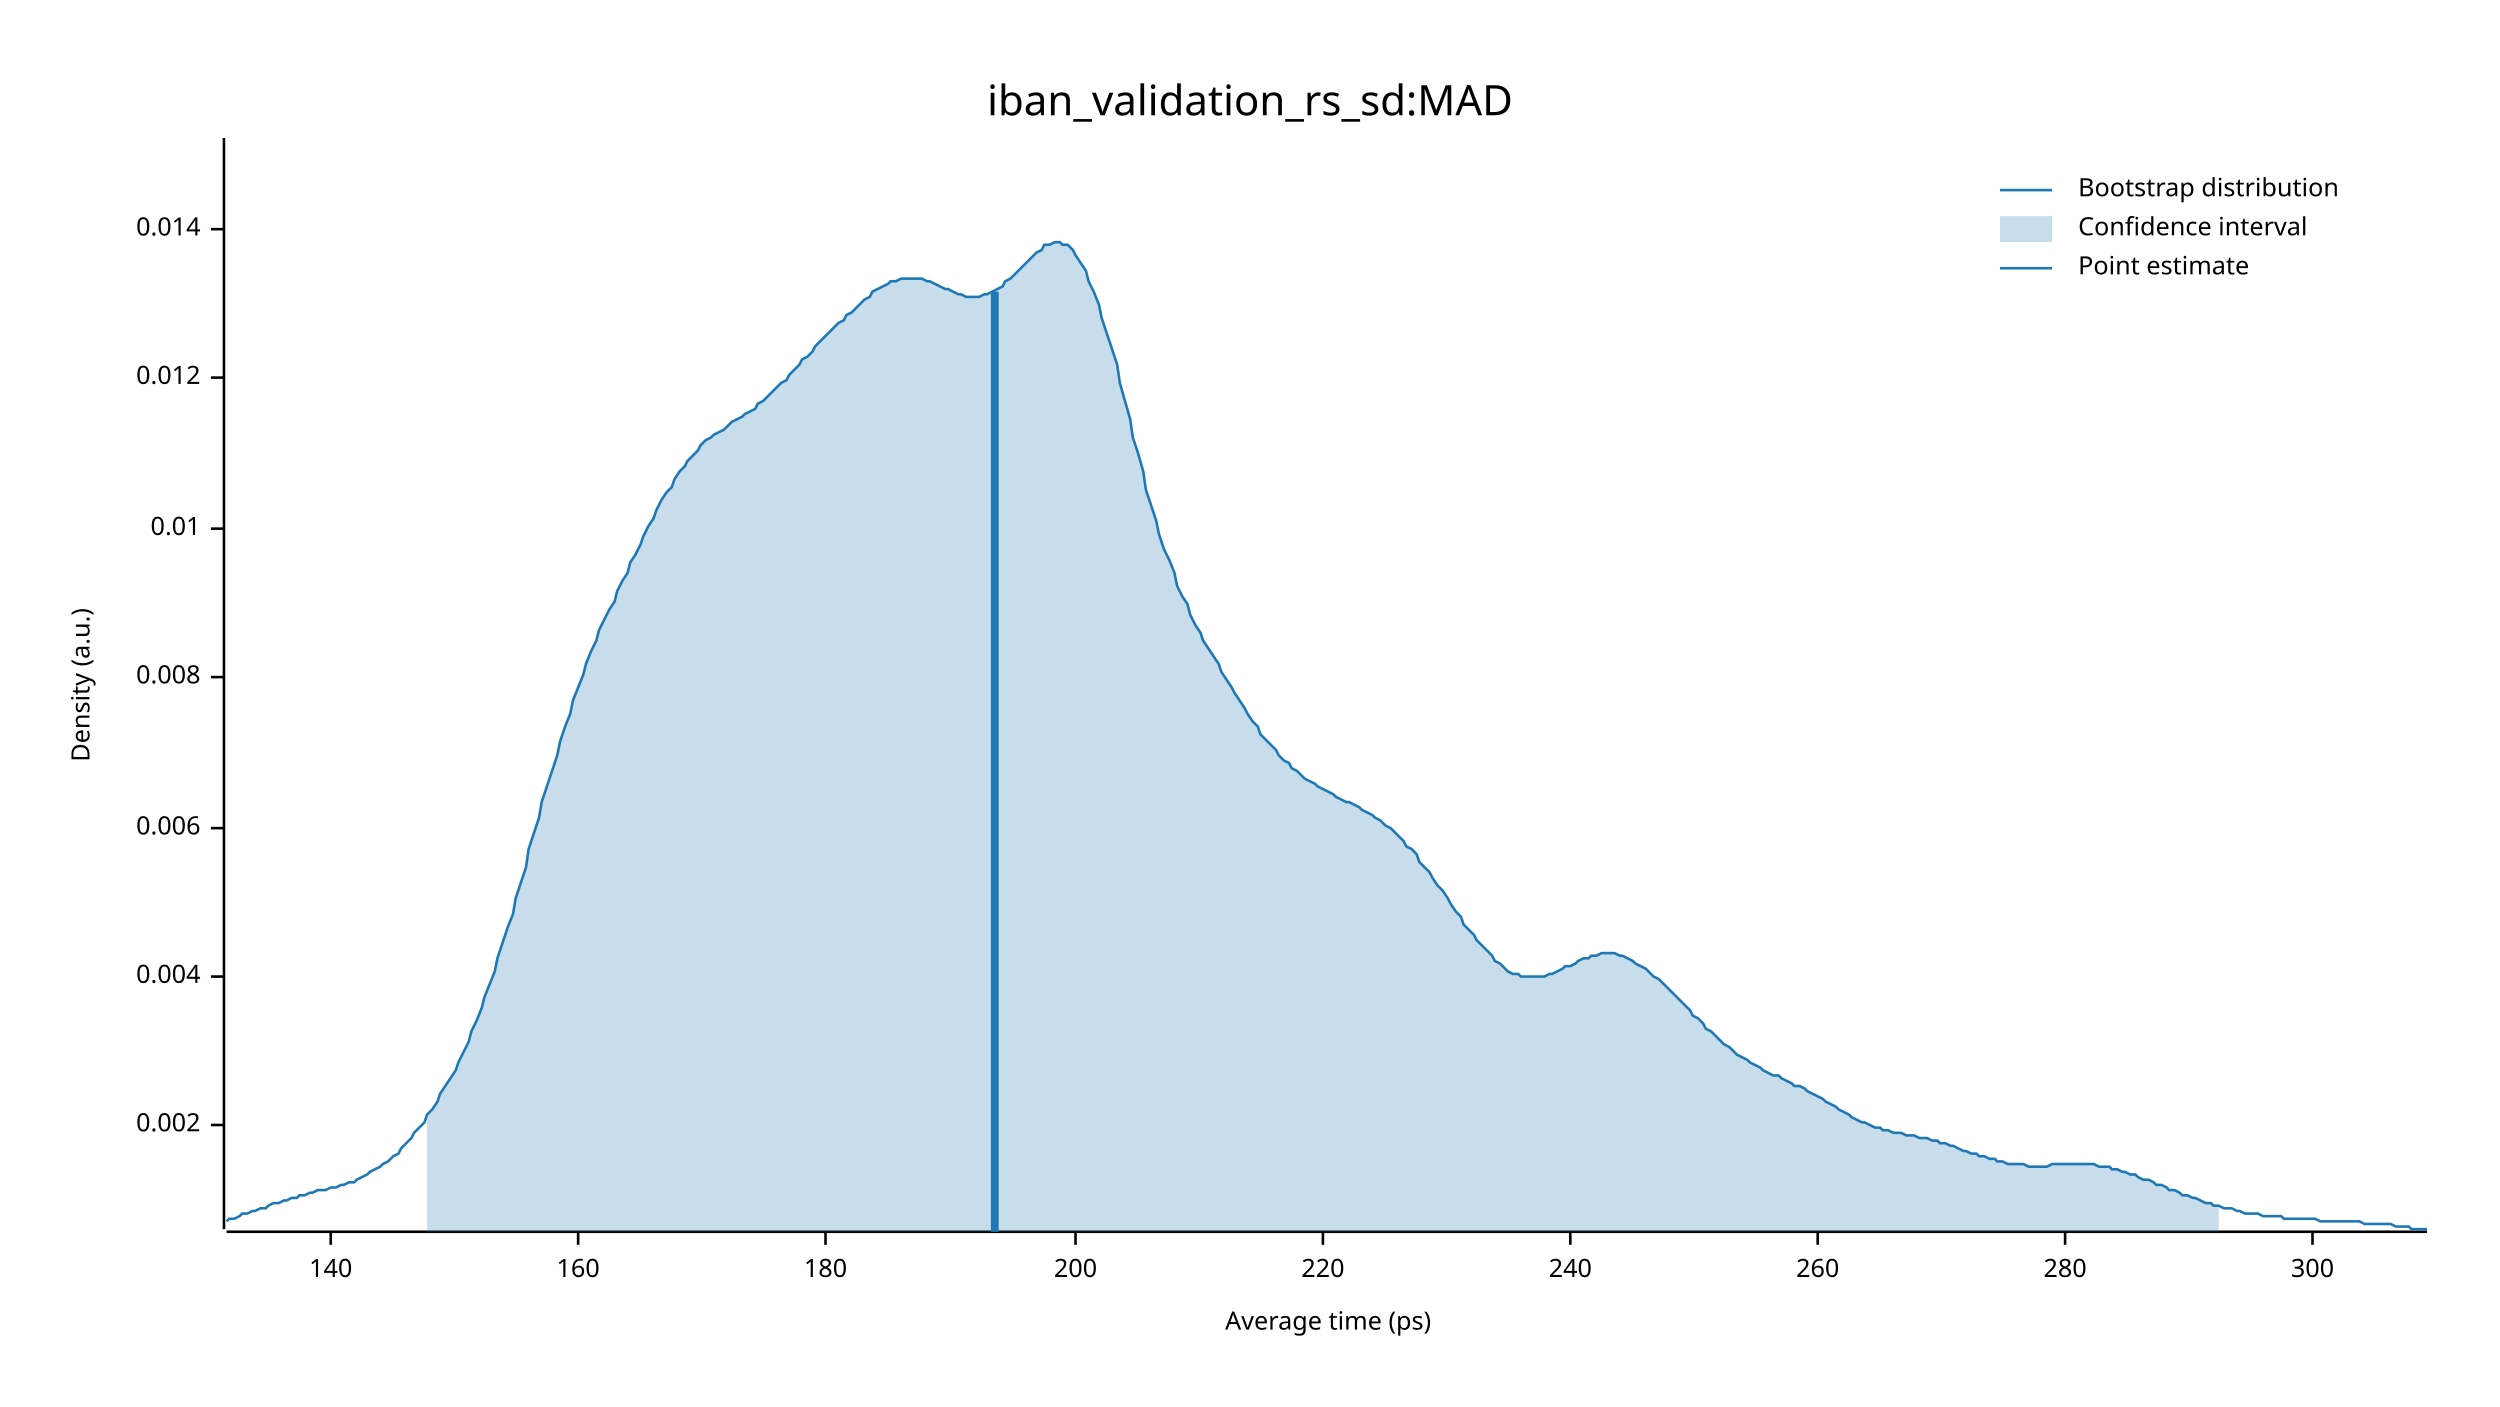
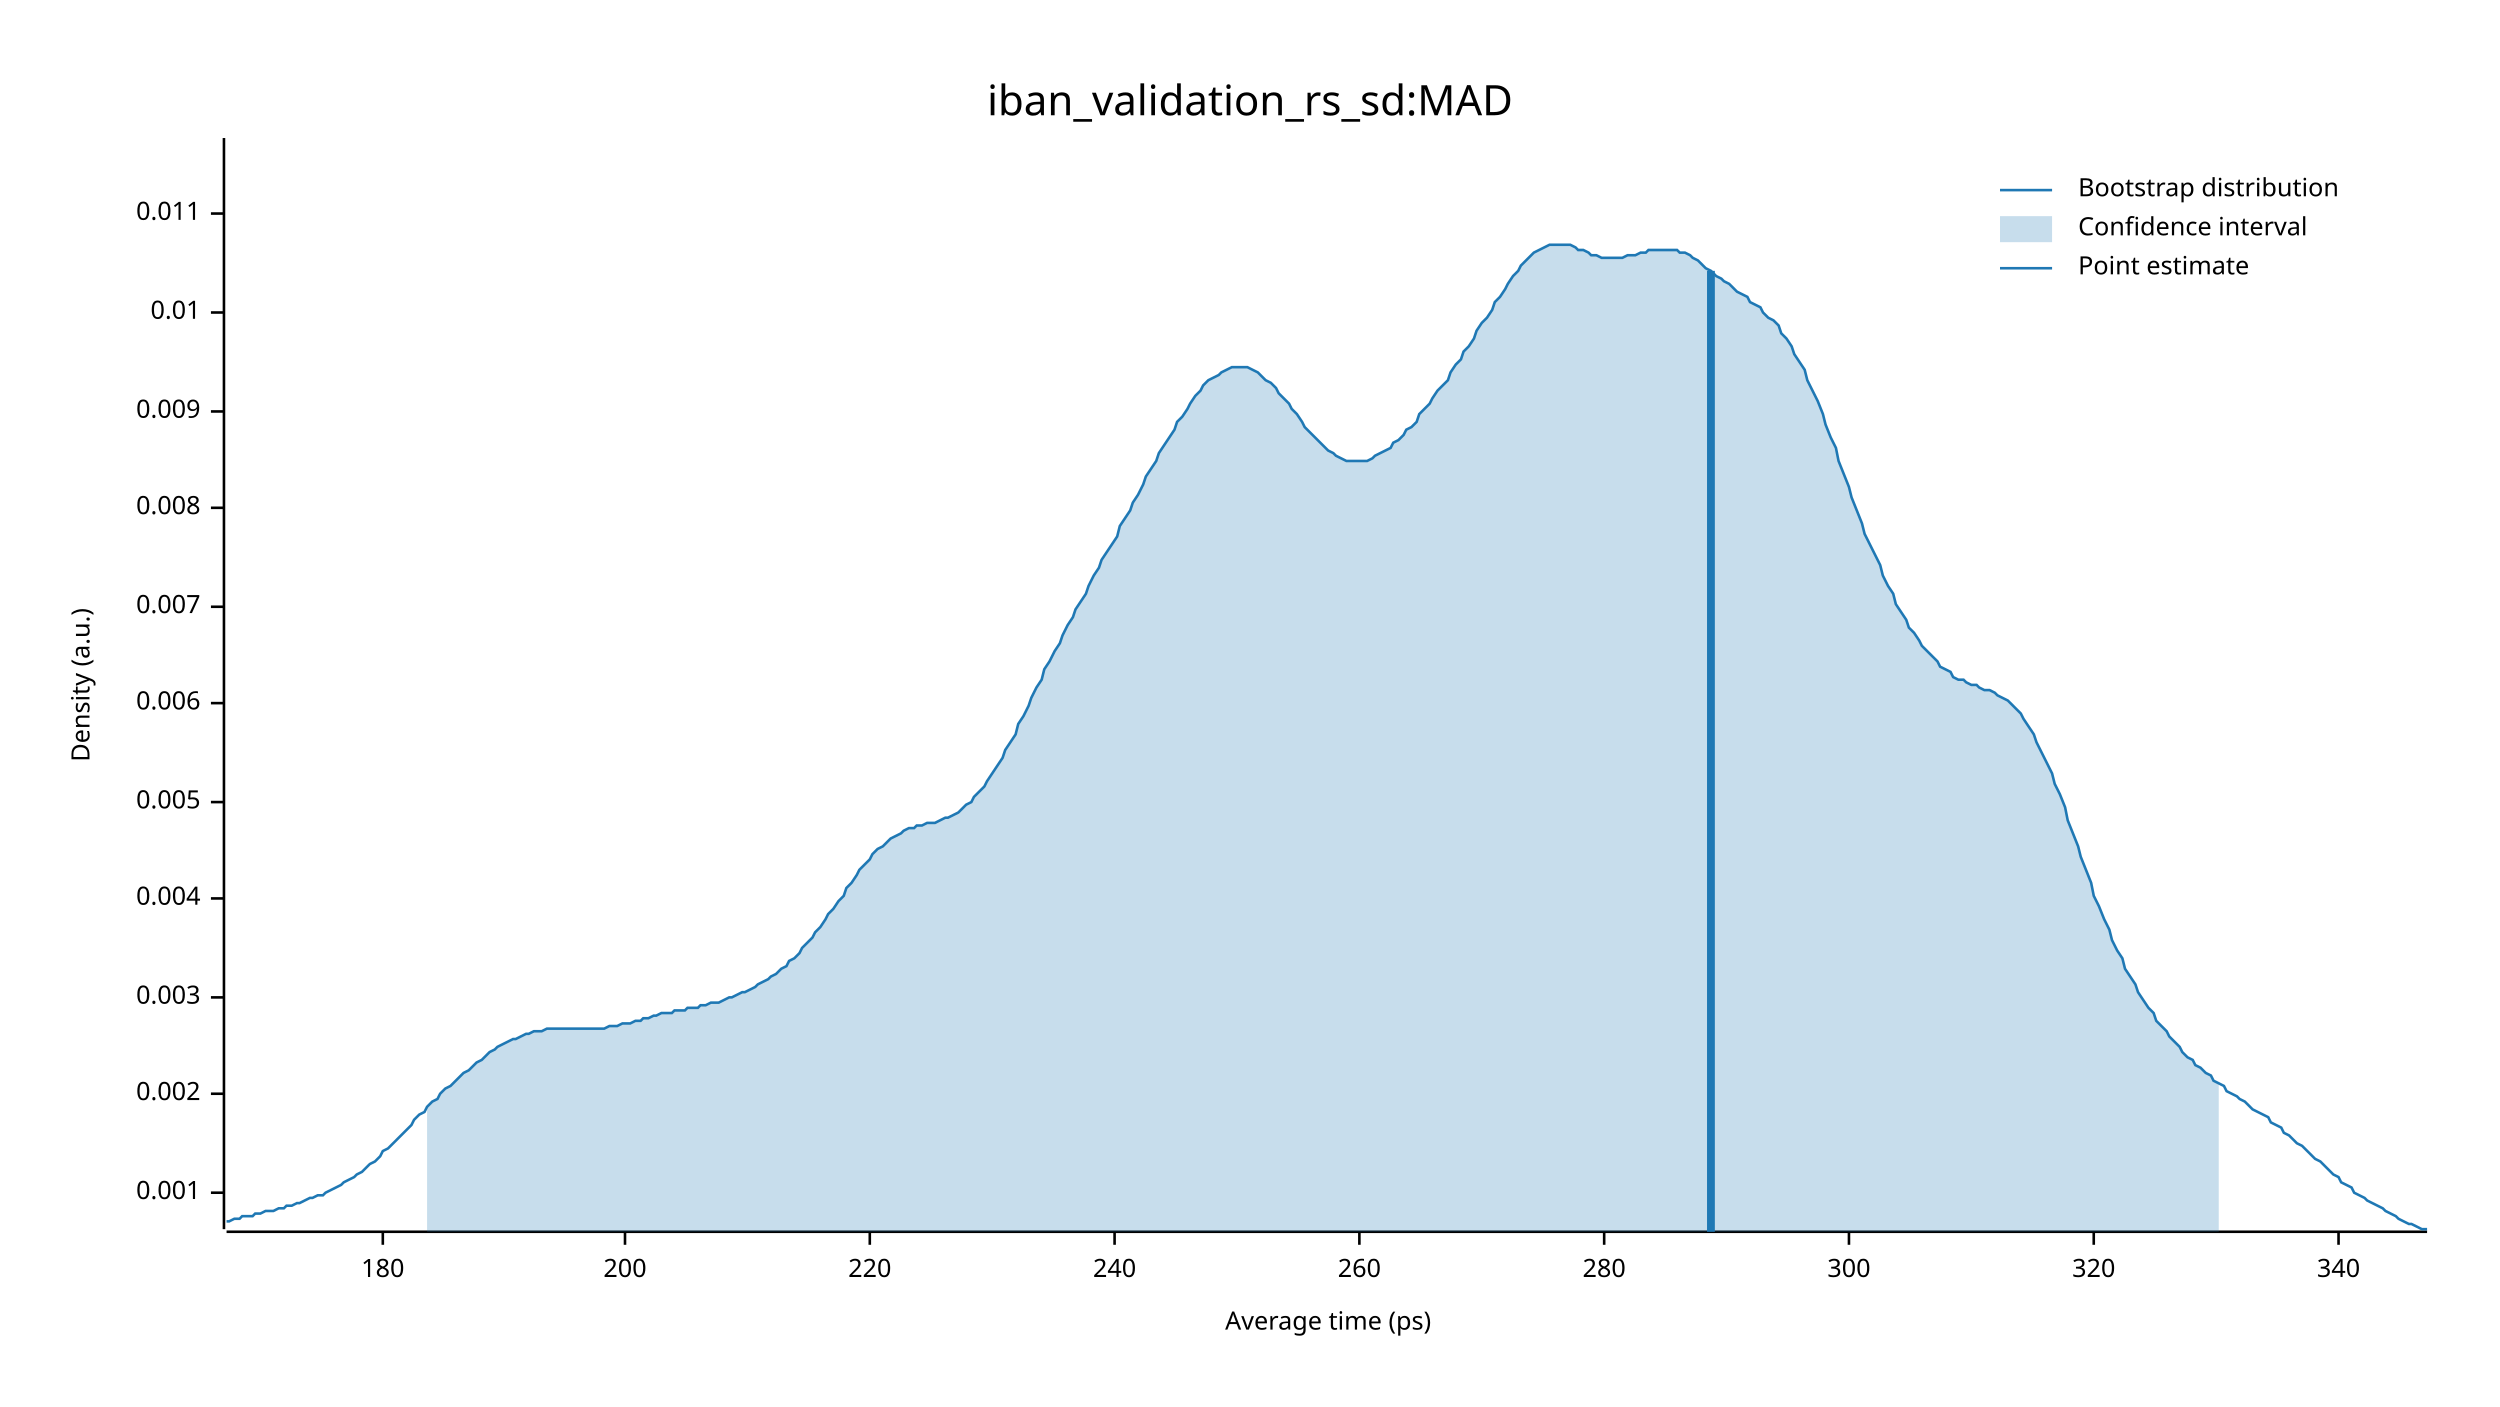
<svg xmlns="http://www.w3.org/2000/svg" width="960" height="540" viewBox="0 0 960 540">
  <text x="480" y="32" dy="0.76em" text-anchor="middle" font-family="sans-serif" font-size="16.129" opacity="1" fill="#000000">
iban_validation_rs_sd:MAD
</text>
  <text x="27" y="263" dy="0.76em" text-anchor="middle" font-family="sans-serif" font-size="9.677" opacity="1" fill="#000000" transform="rotate(270, 27, 263)">
Density (a.u.)
</text>
  <text x="510" y="513" dy="-0.5ex" text-anchor="middle" font-family="sans-serif" font-size="9.677" opacity="1" fill="#000000">
Average time (ps)
</text>
  <polyline fill="none" opacity="1" stroke="#000000" stroke-width="1" points="86,53 86,472 " />
-   <text x="77" y="432" dy="0.5ex" text-anchor="end" font-family="sans-serif" font-size="9.677" opacity="1" fill="#000000">
+   <text x="77" y="458" dy="0.5ex" text-anchor="end" font-family="sans-serif" font-size="9.677" opacity="1" fill="#000000">
+ 0.001
+ </text>
+   <polyline fill="none" opacity="1" stroke="#000000" stroke-width="1" points="81,458 86,458 " />
+   <text x="77" y="420" dy="0.5ex" text-anchor="end" font-family="sans-serif" font-size="9.677" opacity="1" fill="#000000">
0.002
</text>
-   <polyline fill="none" opacity="1" stroke="#000000" stroke-width="1" points="81,432 86,432 " />
-   <text x="77" y="375" dy="0.5ex" text-anchor="end" font-family="sans-serif" font-size="9.677" opacity="1" fill="#000000">
+   <polyline fill="none" opacity="1" stroke="#000000" stroke-width="1" points="81,420 86,420 " />
+   <text x="77" y="383" dy="0.5ex" text-anchor="end" font-family="sans-serif" font-size="9.677" opacity="1" fill="#000000">
+ 0.003
+ </text>
+   <polyline fill="none" opacity="1" stroke="#000000" stroke-width="1" points="81,383 86,383 " />
+   <text x="77" y="345" dy="0.5ex" text-anchor="end" font-family="sans-serif" font-size="9.677" opacity="1" fill="#000000">
0.004
</text>
-   <polyline fill="none" opacity="1" stroke="#000000" stroke-width="1" points="81,375 86,375 " />
-   <text x="77" y="318" dy="0.5ex" text-anchor="end" font-family="sans-serif" font-size="9.677" opacity="1" fill="#000000">
+   <polyline fill="none" opacity="1" stroke="#000000" stroke-width="1" points="81,345 86,345 " />
+   <text x="77" y="308" dy="0.5ex" text-anchor="end" font-family="sans-serif" font-size="9.677" opacity="1" fill="#000000">
+ 0.005
+ </text>
+   <polyline fill="none" opacity="1" stroke="#000000" stroke-width="1" points="81,308 86,308 " />
+   <text x="77" y="270" dy="0.5ex" text-anchor="end" font-family="sans-serif" font-size="9.677" opacity="1" fill="#000000">
0.006
</text>
-   <polyline fill="none" opacity="1" stroke="#000000" stroke-width="1" points="81,318 86,318 " />
-   <text x="77" y="260" dy="0.5ex" text-anchor="end" font-family="sans-serif" font-size="9.677" opacity="1" fill="#000000">
+   <polyline fill="none" opacity="1" stroke="#000000" stroke-width="1" points="81,270 86,270 " />
+   <text x="77" y="233" dy="0.5ex" text-anchor="end" font-family="sans-serif" font-size="9.677" opacity="1" fill="#000000">
+ 0.007
+ </text>
+   <polyline fill="none" opacity="1" stroke="#000000" stroke-width="1" points="81,233 86,233 " />
+   <text x="77" y="195" dy="0.5ex" text-anchor="end" font-family="sans-serif" font-size="9.677" opacity="1" fill="#000000">
0.008
</text>
-   <polyline fill="none" opacity="1" stroke="#000000" stroke-width="1" points="81,260 86,260 " />
-   <text x="77" y="203" dy="0.5ex" text-anchor="end" font-family="sans-serif" font-size="9.677" opacity="1" fill="#000000">
+   <polyline fill="none" opacity="1" stroke="#000000" stroke-width="1" points="81,195 86,195 " />
+   <text x="77" y="158" dy="0.5ex" text-anchor="end" font-family="sans-serif" font-size="9.677" opacity="1" fill="#000000">
+ 0.009
+ </text>
+   <polyline fill="none" opacity="1" stroke="#000000" stroke-width="1" points="81,158 86,158 " />
+   <text x="77" y="120" dy="0.5ex" text-anchor="end" font-family="sans-serif" font-size="9.677" opacity="1" fill="#000000">
0.01
</text>
-   <polyline fill="none" opacity="1" stroke="#000000" stroke-width="1" points="81,203 86,203 " />
-   <text x="77" y="145" dy="0.5ex" text-anchor="end" font-family="sans-serif" font-size="9.677" opacity="1" fill="#000000">
- 0.012
+   <polyline fill="none" opacity="1" stroke="#000000" stroke-width="1" points="81,120 86,120 " />
+   <text x="77" y="82" dy="0.5ex" text-anchor="end" font-family="sans-serif" font-size="9.677" opacity="1" fill="#000000">
+ 0.011
</text>
-   <polyline fill="none" opacity="1" stroke="#000000" stroke-width="1" points="81,145 86,145 " />
-   <text x="77" y="88" dy="0.5ex" text-anchor="end" font-family="sans-serif" font-size="9.677" opacity="1" fill="#000000">
- 0.014
- </text>
-   <polyline fill="none" opacity="1" stroke="#000000" stroke-width="1" points="81,88 86,88 " />
+   <polyline fill="none" opacity="1" stroke="#000000" stroke-width="1" points="81,82 86,82 " />
  <polyline fill="none" opacity="1" stroke="#000000" stroke-width="1" points="87,473 932,473 " />
-   <text x="127" y="483" dy="0.76em" text-anchor="middle" font-family="sans-serif" font-size="9.677" opacity="1" fill="#000000">
- 140
- </text>
-   <polyline fill="none" opacity="1" stroke="#000000" stroke-width="1" points="127,473 127,478 " />
-   <text x="222" y="483" dy="0.76em" text-anchor="middle" font-family="sans-serif" font-size="9.677" opacity="1" fill="#000000">
- 160
- </text>
-   <polyline fill="none" opacity="1" stroke="#000000" stroke-width="1" points="222,473 222,478 " />
-   <text x="317" y="483" dy="0.76em" text-anchor="middle" font-family="sans-serif" font-size="9.677" opacity="1" fill="#000000">
+   <text x="147" y="483" dy="0.76em" text-anchor="middle" font-family="sans-serif" font-size="9.677" opacity="1" fill="#000000">
180
</text>
-   <polyline fill="none" opacity="1" stroke="#000000" stroke-width="1" points="317,473 317,478 " />
-   <text x="413" y="483" dy="0.76em" text-anchor="middle" font-family="sans-serif" font-size="9.677" opacity="1" fill="#000000">
+   <polyline fill="none" opacity="1" stroke="#000000" stroke-width="1" points="147,473 147,478 " />
+   <text x="240" y="483" dy="0.76em" text-anchor="middle" font-family="sans-serif" font-size="9.677" opacity="1" fill="#000000">
200
</text>
-   <polyline fill="none" opacity="1" stroke="#000000" stroke-width="1" points="413,473 413,478 " />
-   <text x="508" y="483" dy="0.76em" text-anchor="middle" font-family="sans-serif" font-size="9.677" opacity="1" fill="#000000">
+   <polyline fill="none" opacity="1" stroke="#000000" stroke-width="1" points="240,473 240,478 " />
+   <text x="334" y="483" dy="0.76em" text-anchor="middle" font-family="sans-serif" font-size="9.677" opacity="1" fill="#000000">
220
</text>
-   <polyline fill="none" opacity="1" stroke="#000000" stroke-width="1" points="508,473 508,478 " />
-   <text x="603" y="483" dy="0.76em" text-anchor="middle" font-family="sans-serif" font-size="9.677" opacity="1" fill="#000000">
+   <polyline fill="none" opacity="1" stroke="#000000" stroke-width="1" points="334,473 334,478 " />
+   <text x="428" y="483" dy="0.76em" text-anchor="middle" font-family="sans-serif" font-size="9.677" opacity="1" fill="#000000">
240
</text>
-   <polyline fill="none" opacity="1" stroke="#000000" stroke-width="1" points="603,473 603,478 " />
-   <text x="698" y="483" dy="0.76em" text-anchor="middle" font-family="sans-serif" font-size="9.677" opacity="1" fill="#000000">
+   <polyline fill="none" opacity="1" stroke="#000000" stroke-width="1" points="428,473 428,478 " />
+   <text x="522" y="483" dy="0.76em" text-anchor="middle" font-family="sans-serif" font-size="9.677" opacity="1" fill="#000000">
260
</text>
-   <polyline fill="none" opacity="1" stroke="#000000" stroke-width="1" points="698,473 698,478 " />
-   <text x="793" y="483" dy="0.76em" text-anchor="middle" font-family="sans-serif" font-size="9.677" opacity="1" fill="#000000">
+   <polyline fill="none" opacity="1" stroke="#000000" stroke-width="1" points="522,473 522,478 " />
+   <text x="616" y="483" dy="0.76em" text-anchor="middle" font-family="sans-serif" font-size="9.677" opacity="1" fill="#000000">
280
</text>
-   <polyline fill="none" opacity="1" stroke="#000000" stroke-width="1" points="793,473 793,478 " />
-   <text x="888" y="483" dy="0.76em" text-anchor="middle" font-family="sans-serif" font-size="9.677" opacity="1" fill="#000000">
+   <polyline fill="none" opacity="1" stroke="#000000" stroke-width="1" points="616,473 616,478 " />
+   <text x="710" y="483" dy="0.76em" text-anchor="middle" font-family="sans-serif" font-size="9.677" opacity="1" fill="#000000">
300
</text>
-   <polyline fill="none" opacity="1" stroke="#000000" stroke-width="1" points="888,473 888,478 " />
-   <polyline fill="none" opacity="1" stroke="#1F78B4" stroke-width="1" points="87,469 88,468 90,468 92,467 93,466 95,466 97,465 98,465 100,464 102,464 103,463 105,462 107,462 109,461 110,461 112,460 114,460 115,459 117,459 119,458 120,458 122,457 124,457 125,457 127,456 129,456 131,455 132,455 134,454 136,454 137,453 139,452 141,451 142,450 144,449 146,448 147,447 149,446 151,444 153,443 154,441 156,439 158,437 159,435 161,433 163,431 164,428 166,426 168,423 169,420 171,417 173,414 175,411 176,408 178,404 180,400 181,396 183,392 185,387 186,383 188,378 190,373 191,368 193,362 195,356 197,351 198,345 200,339 202,333 203,326 205,320 207,314 208,308 210,302 212,296 214,290 215,285 217,279 219,274 220,269 222,264 224,259 225,255 227,250 229,246 230,242 232,238 234,234 236,231 237,227 239,223 241,220 242,216 244,213 246,209 247,206 249,202 251,199 252,196 254,192 256,189 258,187 259,184 261,181 263,179 264,177 266,175 268,173 269,171 271,169 273,168 274,167 276,166 278,165 280,163 281,162 283,161 285,160 286,159 288,158 290,157 291,155 293,154 295,152 296,151 298,149 300,147 302,146 303,144 305,142 307,140 308,138 310,137 312,135 313,133 315,131 317,129 318,128 320,126 322,124 324,123 325,121 327,120 329,118 330,117 332,115 334,114 335,112 337,111 339,110 341,109 342,108 344,108 346,107 347,107 349,107 351,107 352,107 354,107 356,108 357,108 359,109 361,110 363,111 364,111 366,112 368,113 369,113 371,114 373,114 374,114 376,114 378,113 379,113 381,112 383,111 385,110 386,108 388,107 390,105 391,104 393,102 395,100 396,99 398,97 400,96 401,94 403,94 405,93 407,93 408,94 410,94 412,96 413,98 415,101 417,104 418,108 420,112 422,117 423,122 425,128 427,134 429,140 430,147 432,154 434,161 435,168 437,174 439,181 440,188 442,194 444,200 445,205 447,211 449,215 451,220 452,225 454,229 456,232 457,236 459,240 461,243 462,246 464,249 466,252 468,255 469,258 471,261 473,264 474,266 476,269 478,272 479,274 481,277 483,279 484,282 486,284 488,286 490,288 491,290 493,292 495,293 496,295 498,296 500,298 501,299 503,300 505,301 506,302 508,303 510,304 512,305 513,306 515,307 517,308 518,308 520,309 522,310 523,311 525,312 527,313 528,314 530,315 532,317 534,318 535,319 537,321 539,323 540,325 542,326 544,328 545,331 547,333 549,335 550,337 552,340 554,342 556,345 557,347 559,350 561,352 562,355 564,357 566,359 567,361 569,363 571,365 573,367 574,369 576,370 578,372 579,373 581,374 583,374 584,375 586,375 588,375 589,375 591,375 593,375 595,374 596,374 598,373 600,372 601,371 603,371 605,370 606,369 608,368 610,368 611,367 613,367 615,366 617,366 618,366 620,366 622,367 623,367 625,368 627,369 628,370 630,371 632,372 633,373 635,375 637,376 639,378 640,379 642,381 644,383 645,384 647,386 649,388 650,390 652,391 654,393 655,395 657,396 659,398 661,400 662,401 664,402 666,404 667,405 669,406 671,407 672,408 674,409 676,410 677,411 679,412 681,413 683,413 684,414 686,415 688,416 689,417 691,417 693,418 694,419 696,420 698,421 700,422 701,423 703,424 705,425 706,426 708,427 710,428 711,429 713,430 715,431 716,431 718,432 720,433 722,433 723,434 725,434 727,435 728,435 730,435 732,436 733,436 735,436 737,437 738,437 740,437 742,438 744,438 745,439 747,439 749,440 750,440 752,441 754,442 755,442 757,443 759,443 760,444 762,444 764,445 766,445 767,446 769,446 771,447 772,447 774,447 776,447 777,447 779,448 781,448 782,448 784,448 786,448 788,447 789,447 791,447 793,447 794,447 796,447 798,447 799,447 801,447 803,447 804,447 806,448 808,448 810,448 811,449 813,449 815,450 816,450 818,451 820,451 821,452 823,453 825,453 827,454 828,455 830,455 832,456 833,457 835,457 837,458 838,459 840,459 842,460 843,460 845,461 847,462 849,462 850,463 852,463 854,464 855,464 857,464 859,465 860,465 862,466 864,466 865,466 867,466 869,467 871,467 872,467 874,467 876,467 877,468 879,468 881,468 882,468 884,468 886,468 887,468 889,468 891,469 893,469 894,469 896,469 898,469 899,469 901,469 903,469 904,469 906,469 908,470 909,470 911,470 913,470 915,470 916,470 918,470 920,471 921,471 923,471 925,471 926,472 928,472 930,472 932,472 " />
-   <polygon opacity="0.25" fill="#1F78B4" points="164,428 166,426 168,423 169,420 171,417 173,414 175,411 176,408 178,404 180,400 181,396 183,392 185,387 186,383 188,378 190,373 191,368 193,362 195,356 197,351 198,345 200,339 202,333 203,326 205,320 207,314 208,308 210,302 212,296 214,290 215,285 217,279 219,274 220,269 222,264 224,259 225,255 227,250 229,246 230,242 232,238 234,234 236,231 237,227 239,223 241,220 242,216 244,213 246,209 247,206 249,202 251,199 252,196 254,192 256,189 258,187 259,184 261,181 263,179 264,177 266,175 268,173 269,171 271,169 273,168 274,167 276,166 278,165 280,163 281,162 283,161 285,160 286,159 288,158 290,157 291,155 293,154 295,152 296,151 298,149 300,147 302,146 303,144 305,142 307,140 308,138 310,137 312,135 313,133 315,131 317,129 318,128 320,126 322,124 324,123 325,121 327,120 329,118 330,117 332,115 334,114 335,112 337,111 339,110 341,109 342,108 344,108 346,107 347,107 349,107 351,107 352,107 354,107 356,108 357,108 359,109 361,110 363,111 364,111 366,112 368,113 369,113 371,114 373,114 374,114 376,114 378,113 379,113 381,112 383,111 385,110 386,108 388,107 390,105 391,104 393,102 395,100 396,99 398,97 400,96 401,94 403,94 405,93 407,93 408,94 410,94 412,96 413,98 415,101 417,104 418,108 420,112 422,117 423,122 425,128 427,134 429,140 430,147 432,154 434,161 435,168 437,174 439,181 440,188 442,194 444,200 445,205 447,211 449,215 451,220 452,225 454,229 456,232 457,236 459,240 461,243 462,246 464,249 466,252 468,255 469,258 471,261 473,264 474,266 476,269 478,272 479,274 481,277 483,279 484,282 486,284 488,286 490,288 491,290 493,292 495,293 496,295 498,296 500,298 501,299 503,300 505,301 506,302 508,303 510,304 512,305 513,306 515,307 517,308 518,308 520,309 522,310 523,311 525,312 527,313 528,314 530,315 532,317 534,318 535,319 537,321 539,323 540,325 542,326 544,328 545,331 547,333 549,335 550,337 552,340 554,342 556,345 557,347 559,350 561,352 562,355 564,357 566,359 567,361 569,363 571,365 573,367 574,369 576,370 578,372 579,373 581,374 583,374 584,375 586,375 588,375 589,375 591,375 593,375 595,374 596,374 598,373 600,372 601,371 603,371 605,370 606,369 608,368 610,368 611,367 613,367 615,366 617,366 618,366 620,366 622,367 623,367 625,368 627,369 628,370 630,371 632,372 633,373 635,375 637,376 639,378 640,379 642,381 644,383 645,384 647,386 649,388 650,390 652,391 654,393 655,395 657,396 659,398 661,400 662,401 664,402 666,404 667,405 669,406 671,407 672,408 674,409 676,410 677,411 679,412 681,413 683,413 684,414 686,415 688,416 689,417 691,417 693,418 694,419 696,420 698,421 700,422 701,423 703,424 705,425 706,426 708,427 710,428 711,429 713,430 715,431 716,431 718,432 720,433 722,433 723,434 725,434 727,435 728,435 730,435 732,436 733,436 735,436 737,437 738,437 740,437 742,438 744,438 745,439 747,439 749,440 750,440 752,441 754,442 755,442 757,443 759,443 760,444 762,444 764,445 766,445 767,446 769,446 771,447 772,447 774,447 776,447 777,447 779,448 781,448 782,448 784,448 786,448 788,447 789,447 791,447 793,447 794,447 796,447 798,447 799,447 801,447 803,447 804,447 806,448 808,448 810,448 811,449 813,449 815,450 816,450 818,451 820,451 821,452 823,453 825,453 827,454 828,455 830,455 832,456 833,457 835,457 837,458 838,459 840,459 842,460 843,460 845,461 847,462 849,462 850,463 852,463 852,473 164,473 " />
-   <polyline fill="none" opacity="1" stroke="#1F78B4" stroke-width="3" points="382,473 382,112 " />
+   <polyline fill="none" opacity="1" stroke="#000000" stroke-width="1" points="710,473 710,478 " />
+   <text x="804" y="483" dy="0.76em" text-anchor="middle" font-family="sans-serif" font-size="9.677" opacity="1" fill="#000000">
+ 320
+ </text>
+   <polyline fill="none" opacity="1" stroke="#000000" stroke-width="1" points="804,473 804,478 " />
+   <text x="898" y="483" dy="0.76em" text-anchor="middle" font-family="sans-serif" font-size="9.677" opacity="1" fill="#000000">
+ 340
+ </text>
+   <polyline fill="none" opacity="1" stroke="#000000" stroke-width="1" points="898,473 898,478 " />
+   <polyline fill="none" opacity="1" stroke="#1F78B4" stroke-width="1" points="87,469 88,469 90,468 92,468 93,467 95,467 97,467 98,466 100,466 102,465 103,465 105,465 107,464 109,464 110,463 112,463 114,462 115,462 117,461 119,460 120,460 122,459 124,459 125,458 127,457 129,456 131,455 132,454 134,453 136,452 137,451 139,450 141,448 142,447 144,446 146,444 147,442 149,441 151,439 153,437 154,436 156,434 158,432 159,430 161,428 163,427 164,425 166,423 168,422 169,420 171,418 173,417 175,415 176,414 178,412 180,411 181,410 183,408 185,407 186,406 188,404 190,403 191,402 193,401 195,400 197,399 198,399 200,398 202,397 203,397 205,396 207,396 208,396 210,395 212,395 214,395 215,395 217,395 219,395 220,395 222,395 224,395 225,395 227,395 229,395 230,395 232,395 234,394 236,394 237,394 239,393 241,393 242,393 244,392 246,392 247,391 249,391 251,390 252,390 254,389 256,389 258,389 259,388 261,388 263,388 264,387 266,387 268,387 269,386 271,386 273,385 274,385 276,385 278,384 280,383 281,383 283,382 285,381 286,381 288,380 290,379 291,378 293,377 295,376 296,375 298,374 300,372 302,371 303,369 305,368 307,366 308,364 310,362 312,360 313,358 315,356 317,353 318,351 320,349 322,346 324,344 325,341 327,339 329,336 330,334 332,332 334,330 335,328 337,326 339,325 341,323 342,322 344,321 346,320 347,319 349,318 351,318 352,317 354,317 356,316 357,316 359,316 361,315 363,314 364,314 366,313 368,312 369,311 371,309 373,308 374,306 376,304 378,302 379,300 381,297 383,294 385,291 386,288 388,285 390,282 391,278 393,275 395,271 396,268 398,264 400,261 401,257 403,254 405,250 407,247 408,244 410,240 412,237 413,234 415,231 417,228 418,225 420,221 422,218 423,215 425,212 427,209 429,206 430,202 432,199 434,196 435,193 437,190 439,186 440,183 442,180 444,177 445,174 447,171 449,168 451,165 452,162 454,160 456,157 457,155 459,152 461,150 462,148 464,146 466,145 468,144 469,143 471,142 473,141 474,141 476,141 478,141 479,141 481,142 483,143 484,144 486,146 488,147 490,149 491,151 493,153 495,155 496,157 498,159 500,162 501,164 503,166 505,168 506,169 508,171 510,173 512,174 513,175 515,176 517,177 518,177 520,177 522,177 523,177 525,177 527,176 528,175 530,174 532,173 534,172 535,170 537,169 539,167 540,165 542,164 544,162 545,159 547,157 549,155 550,153 552,150 554,148 556,146 557,143 559,140 561,138 562,135 564,133 566,130 567,127 569,124 571,122 573,119 574,116 576,114 578,111 579,109 581,106 583,104 584,102 586,100 588,98 589,97 591,96 593,95 595,94 596,94 598,94 600,94 601,94 603,94 605,95 606,96 608,96 610,97 611,98 613,98 615,99 617,99 618,99 620,99 622,99 623,99 625,98 627,98 628,98 630,97 632,97 633,96 635,96 637,96 639,96 640,96 642,96 644,96 645,97 647,97 649,98 650,99 652,100 654,102 655,103 657,104 659,106 661,107 662,108 664,109 666,111 667,112 669,113 671,114 672,116 674,117 676,118 677,120 679,122 681,123 683,125 684,128 686,130 688,133 689,136 691,139 693,142 694,146 696,150 698,154 700,159 701,163 703,168 705,172 706,177 708,182 710,187 711,191 713,196 715,201 716,205 718,209 720,213 722,217 723,221 725,225 727,228 728,232 730,235 732,238 733,241 735,243 737,246 738,248 740,250 742,252 744,254 745,256 747,257 749,258 750,260 752,261 754,261 755,262 757,263 759,263 760,264 762,265 764,265 766,266 767,267 769,268 771,269 772,270 774,272 776,274 777,276 779,279 781,282 782,285 784,289 786,293 788,297 789,301 791,305 793,310 794,315 796,320 798,325 799,329 801,334 803,339 804,344 806,348 808,353 810,357 811,361 813,365 815,368 816,372 818,375 820,378 821,381 823,384 825,387 827,389 828,392 830,394 832,396 833,398 835,400 837,402 838,404 840,406 842,407 843,409 845,410 847,412 849,413 850,415 852,416 854,417 855,419 857,420 859,421 860,422 862,423 864,425 865,426 867,427 869,428 871,429 872,431 874,432 876,433 877,435 879,436 881,438 882,439 884,440 886,442 887,443 889,445 891,446 893,448 894,449 896,451 898,452 899,454 901,455 903,456 904,458 906,459 908,460 909,461 911,462 913,463 915,464 916,465 918,466 920,467 921,468 923,469 925,470 926,470 928,471 930,472 932,472 " />
+   <polygon opacity="0.25" fill="#1F78B4" points="164,425 166,423 168,422 169,420 171,418 173,417 175,415 176,414 178,412 180,411 181,410 183,408 185,407 186,406 188,404 190,403 191,402 193,401 195,400 197,399 198,399 200,398 202,397 203,397 205,396 207,396 208,396 210,395 212,395 214,395 215,395 217,395 219,395 220,395 222,395 224,395 225,395 227,395 229,395 230,395 232,395 234,394 236,394 237,394 239,393 241,393 242,393 244,392 246,392 247,391 249,391 251,390 252,390 254,389 256,389 258,389 259,388 261,388 263,388 264,387 266,387 268,387 269,386 271,386 273,385 274,385 276,385 278,384 280,383 281,383 283,382 285,381 286,381 288,380 290,379 291,378 293,377 295,376 296,375 298,374 300,372 302,371 303,369 305,368 307,366 308,364 310,362 312,360 313,358 315,356 317,353 318,351 320,349 322,346 324,344 325,341 327,339 329,336 330,334 332,332 334,330 335,328 337,326 339,325 341,323 342,322 344,321 346,320 347,319 349,318 351,318 352,317 354,317 356,316 357,316 359,316 361,315 363,314 364,314 366,313 368,312 369,311 371,309 373,308 374,306 376,304 378,302 379,300 381,297 383,294 385,291 386,288 388,285 390,282 391,278 393,275 395,271 396,268 398,264 400,261 401,257 403,254 405,250 407,247 408,244 410,240 412,237 413,234 415,231 417,228 418,225 420,221 422,218 423,215 425,212 427,209 429,206 430,202 432,199 434,196 435,193 437,190 439,186 440,183 442,180 444,177 445,174 447,171 449,168 451,165 452,162 454,160 456,157 457,155 459,152 461,150 462,148 464,146 466,145 468,144 469,143 471,142 473,141 474,141 476,141 478,141 479,141 481,142 483,143 484,144 486,146 488,147 490,149 491,151 493,153 495,155 496,157 498,159 500,162 501,164 503,166 505,168 506,169 508,171 510,173 512,174 513,175 515,176 517,177 518,177 520,177 522,177 523,177 525,177 527,176 528,175 530,174 532,173 534,172 535,170 537,169 539,167 540,165 542,164 544,162 545,159 547,157 549,155 550,153 552,150 554,148 556,146 557,143 559,140 561,138 562,135 564,133 566,130 567,127 569,124 571,122 573,119 574,116 576,114 578,111 579,109 581,106 583,104 584,102 586,100 588,98 589,97 591,96 593,95 595,94 596,94 598,94 600,94 601,94 603,94 605,95 606,96 608,96 610,97 611,98 613,98 615,99 617,99 618,99 620,99 622,99 623,99 625,98 627,98 628,98 630,97 632,97 633,96 635,96 637,96 639,96 640,96 642,96 644,96 645,97 647,97 649,98 650,99 652,100 654,102 655,103 657,104 659,106 661,107 662,108 664,109 666,111 667,112 669,113 671,114 672,116 674,117 676,118 677,120 679,122 681,123 683,125 684,128 686,130 688,133 689,136 691,139 693,142 694,146 696,150 698,154 700,159 701,163 703,168 705,172 706,177 708,182 710,187 711,191 713,196 715,201 716,205 718,209 720,213 722,217 723,221 725,225 727,228 728,232 730,235 732,238 733,241 735,243 737,246 738,248 740,250 742,252 744,254 745,256 747,257 749,258 750,260 752,261 754,261 755,262 757,263 759,263 760,264 762,265 764,265 766,266 767,267 769,268 771,269 772,270 774,272 776,274 777,276 779,279 781,282 782,285 784,289 786,293 788,297 789,301 791,305 793,310 794,315 796,320 798,325 799,329 801,334 803,339 804,344 806,348 808,353 810,357 811,361 813,365 815,368 816,372 818,375 820,378 821,381 823,384 825,387 827,389 828,392 830,394 832,396 833,398 835,400 837,402 838,404 840,406 842,407 843,409 845,410 847,412 849,413 850,415 852,416 852,473 164,473 " />
+   <polyline fill="none" opacity="1" stroke="#1F78B4" stroke-width="3" points="657,473 657,104 " />
  <text x="798" y="68" dy="0.76em" text-anchor="start" font-family="sans-serif" font-size="9.677" opacity="1" fill="#000000">
Bootstrap distribution
</text>
  <text x="798" y="83" dy="0.76em" text-anchor="start" font-family="sans-serif" font-size="9.677" opacity="1" fill="#000000">
Confidence interval
</text>
  <text x="798" y="98" dy="0.76em" text-anchor="start" font-family="sans-serif" font-size="9.677" opacity="1" fill="#000000">
Point estimate
</text>
  <polyline fill="none" opacity="1" stroke="#1F78B4" stroke-width="1" points="768,73 788,73 " />
  <rect x="768" y="83" width="20" height="10" opacity="0.25" fill="#1F78B4" stroke="none" />
  <polyline fill="none" opacity="1" stroke="#1F78B4" stroke-width="1" points="768,103 788,103 " />
</svg>
